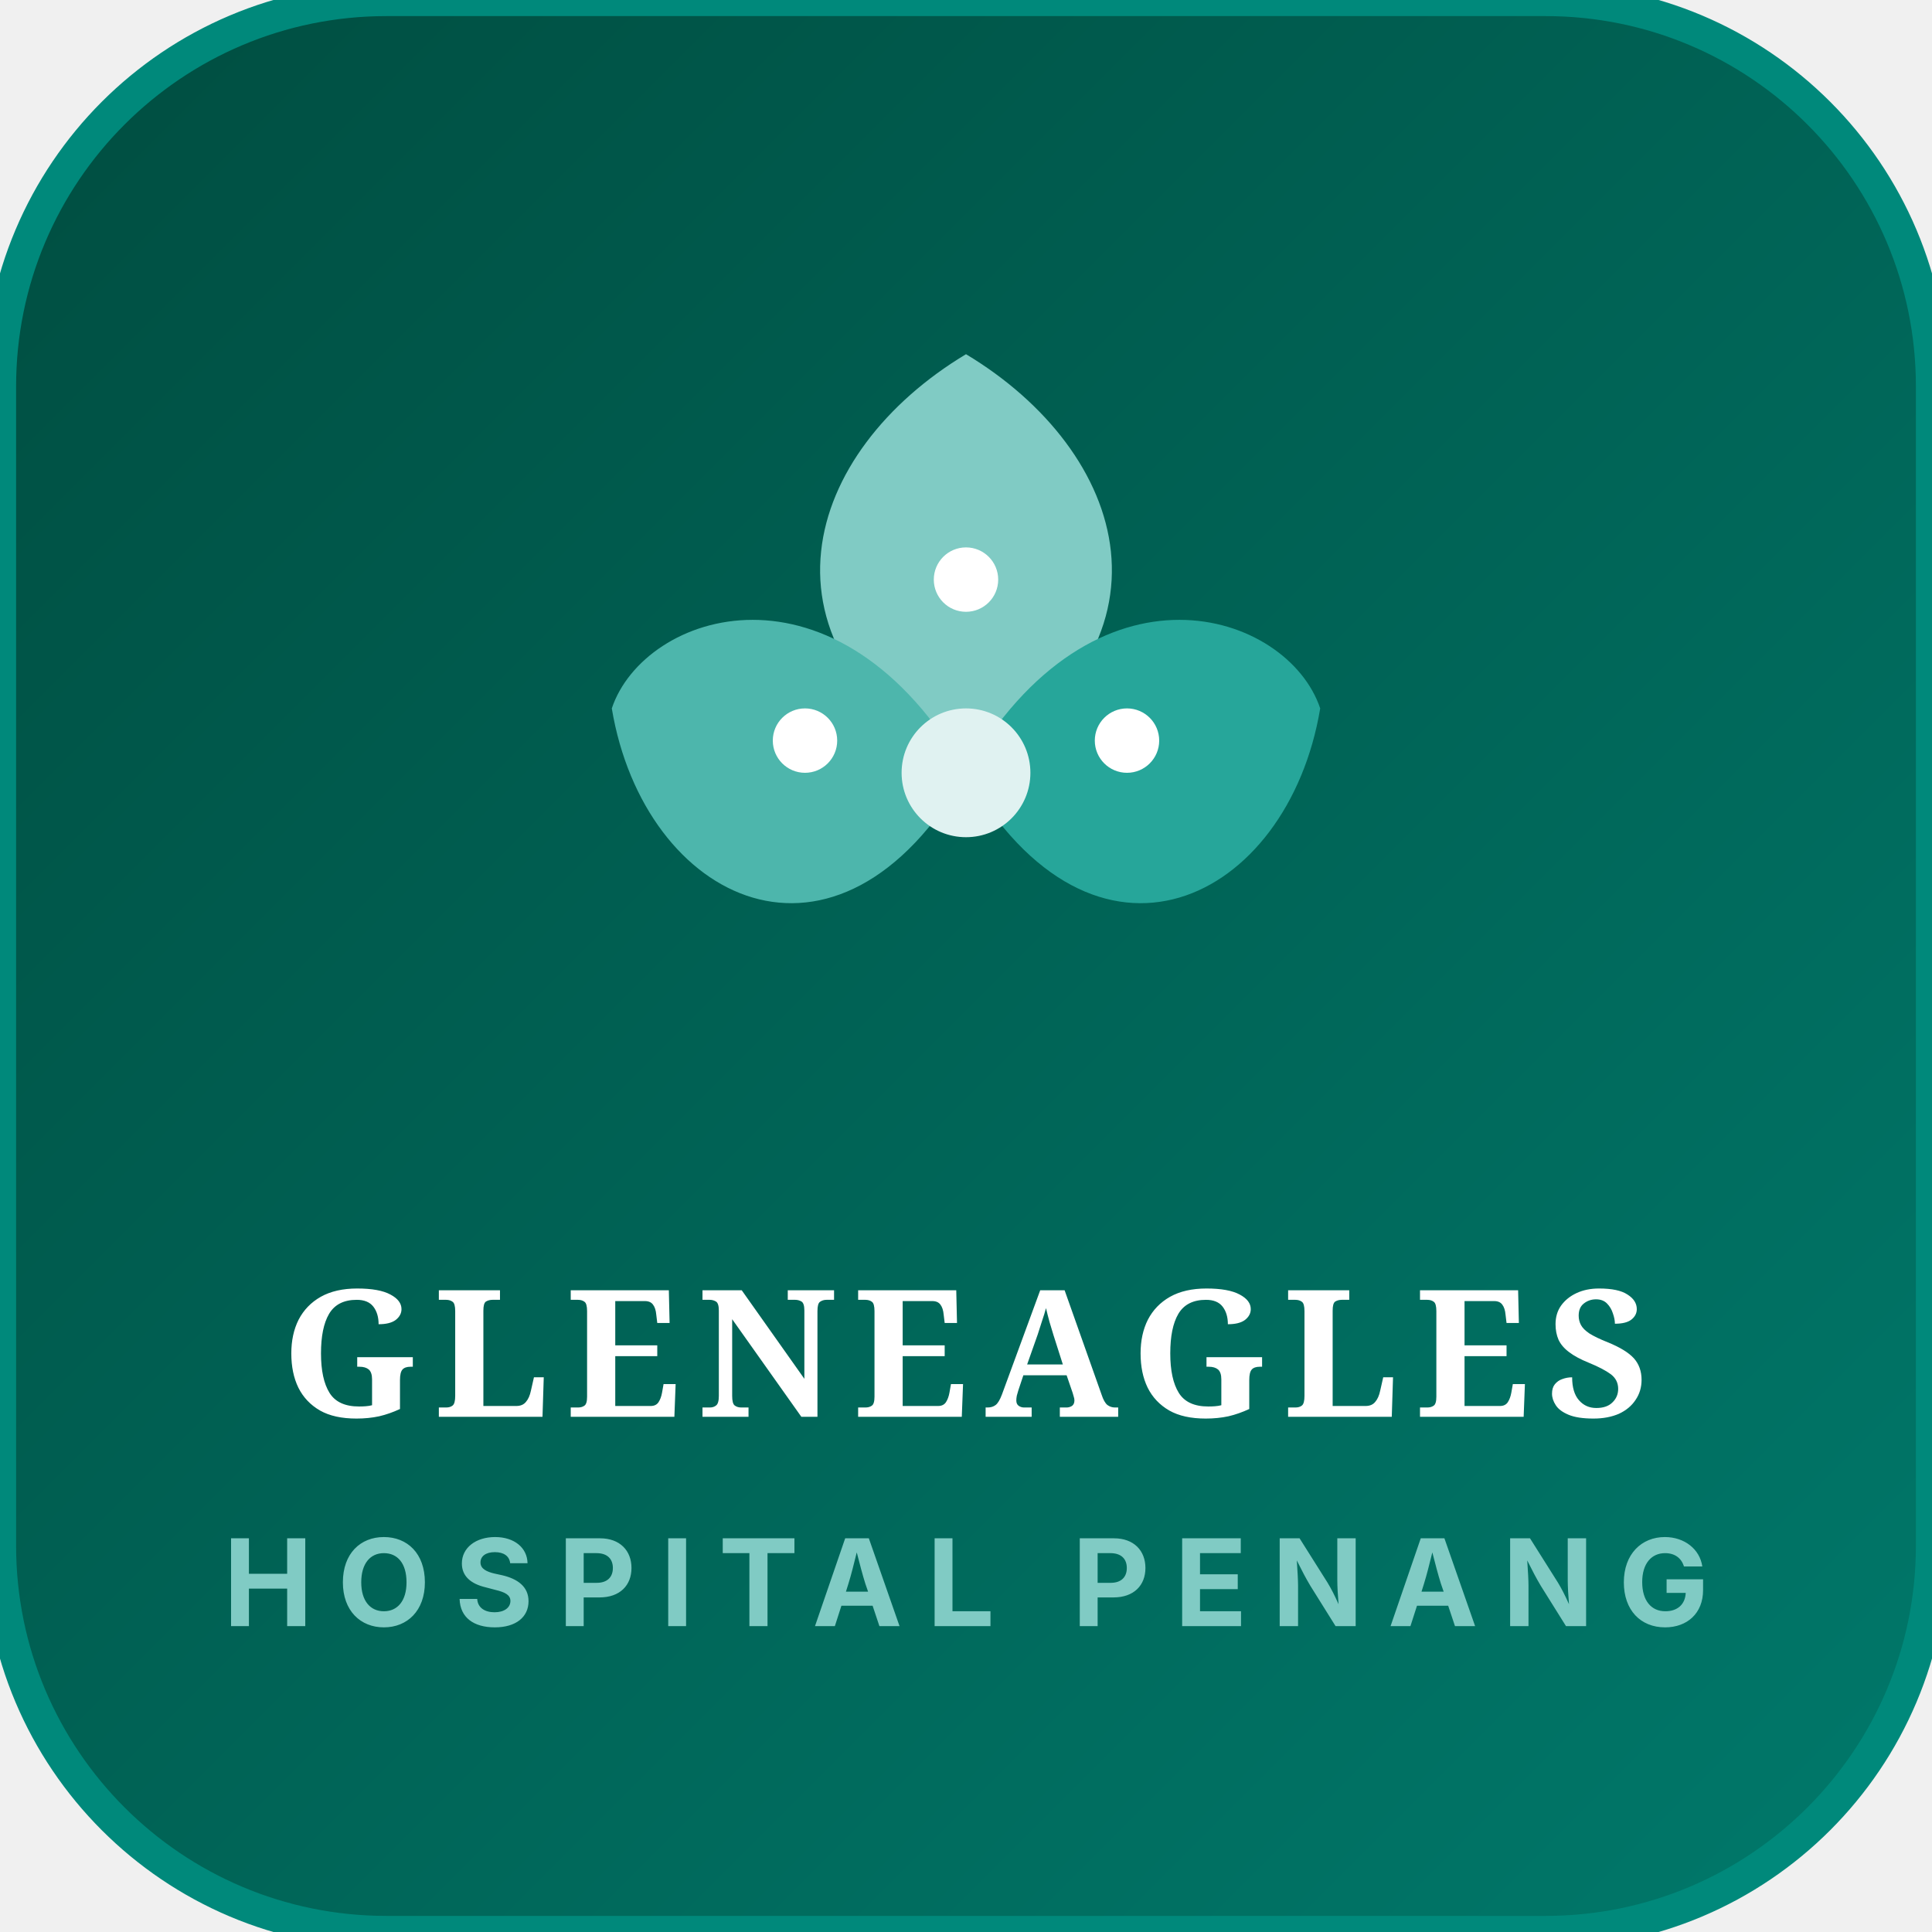
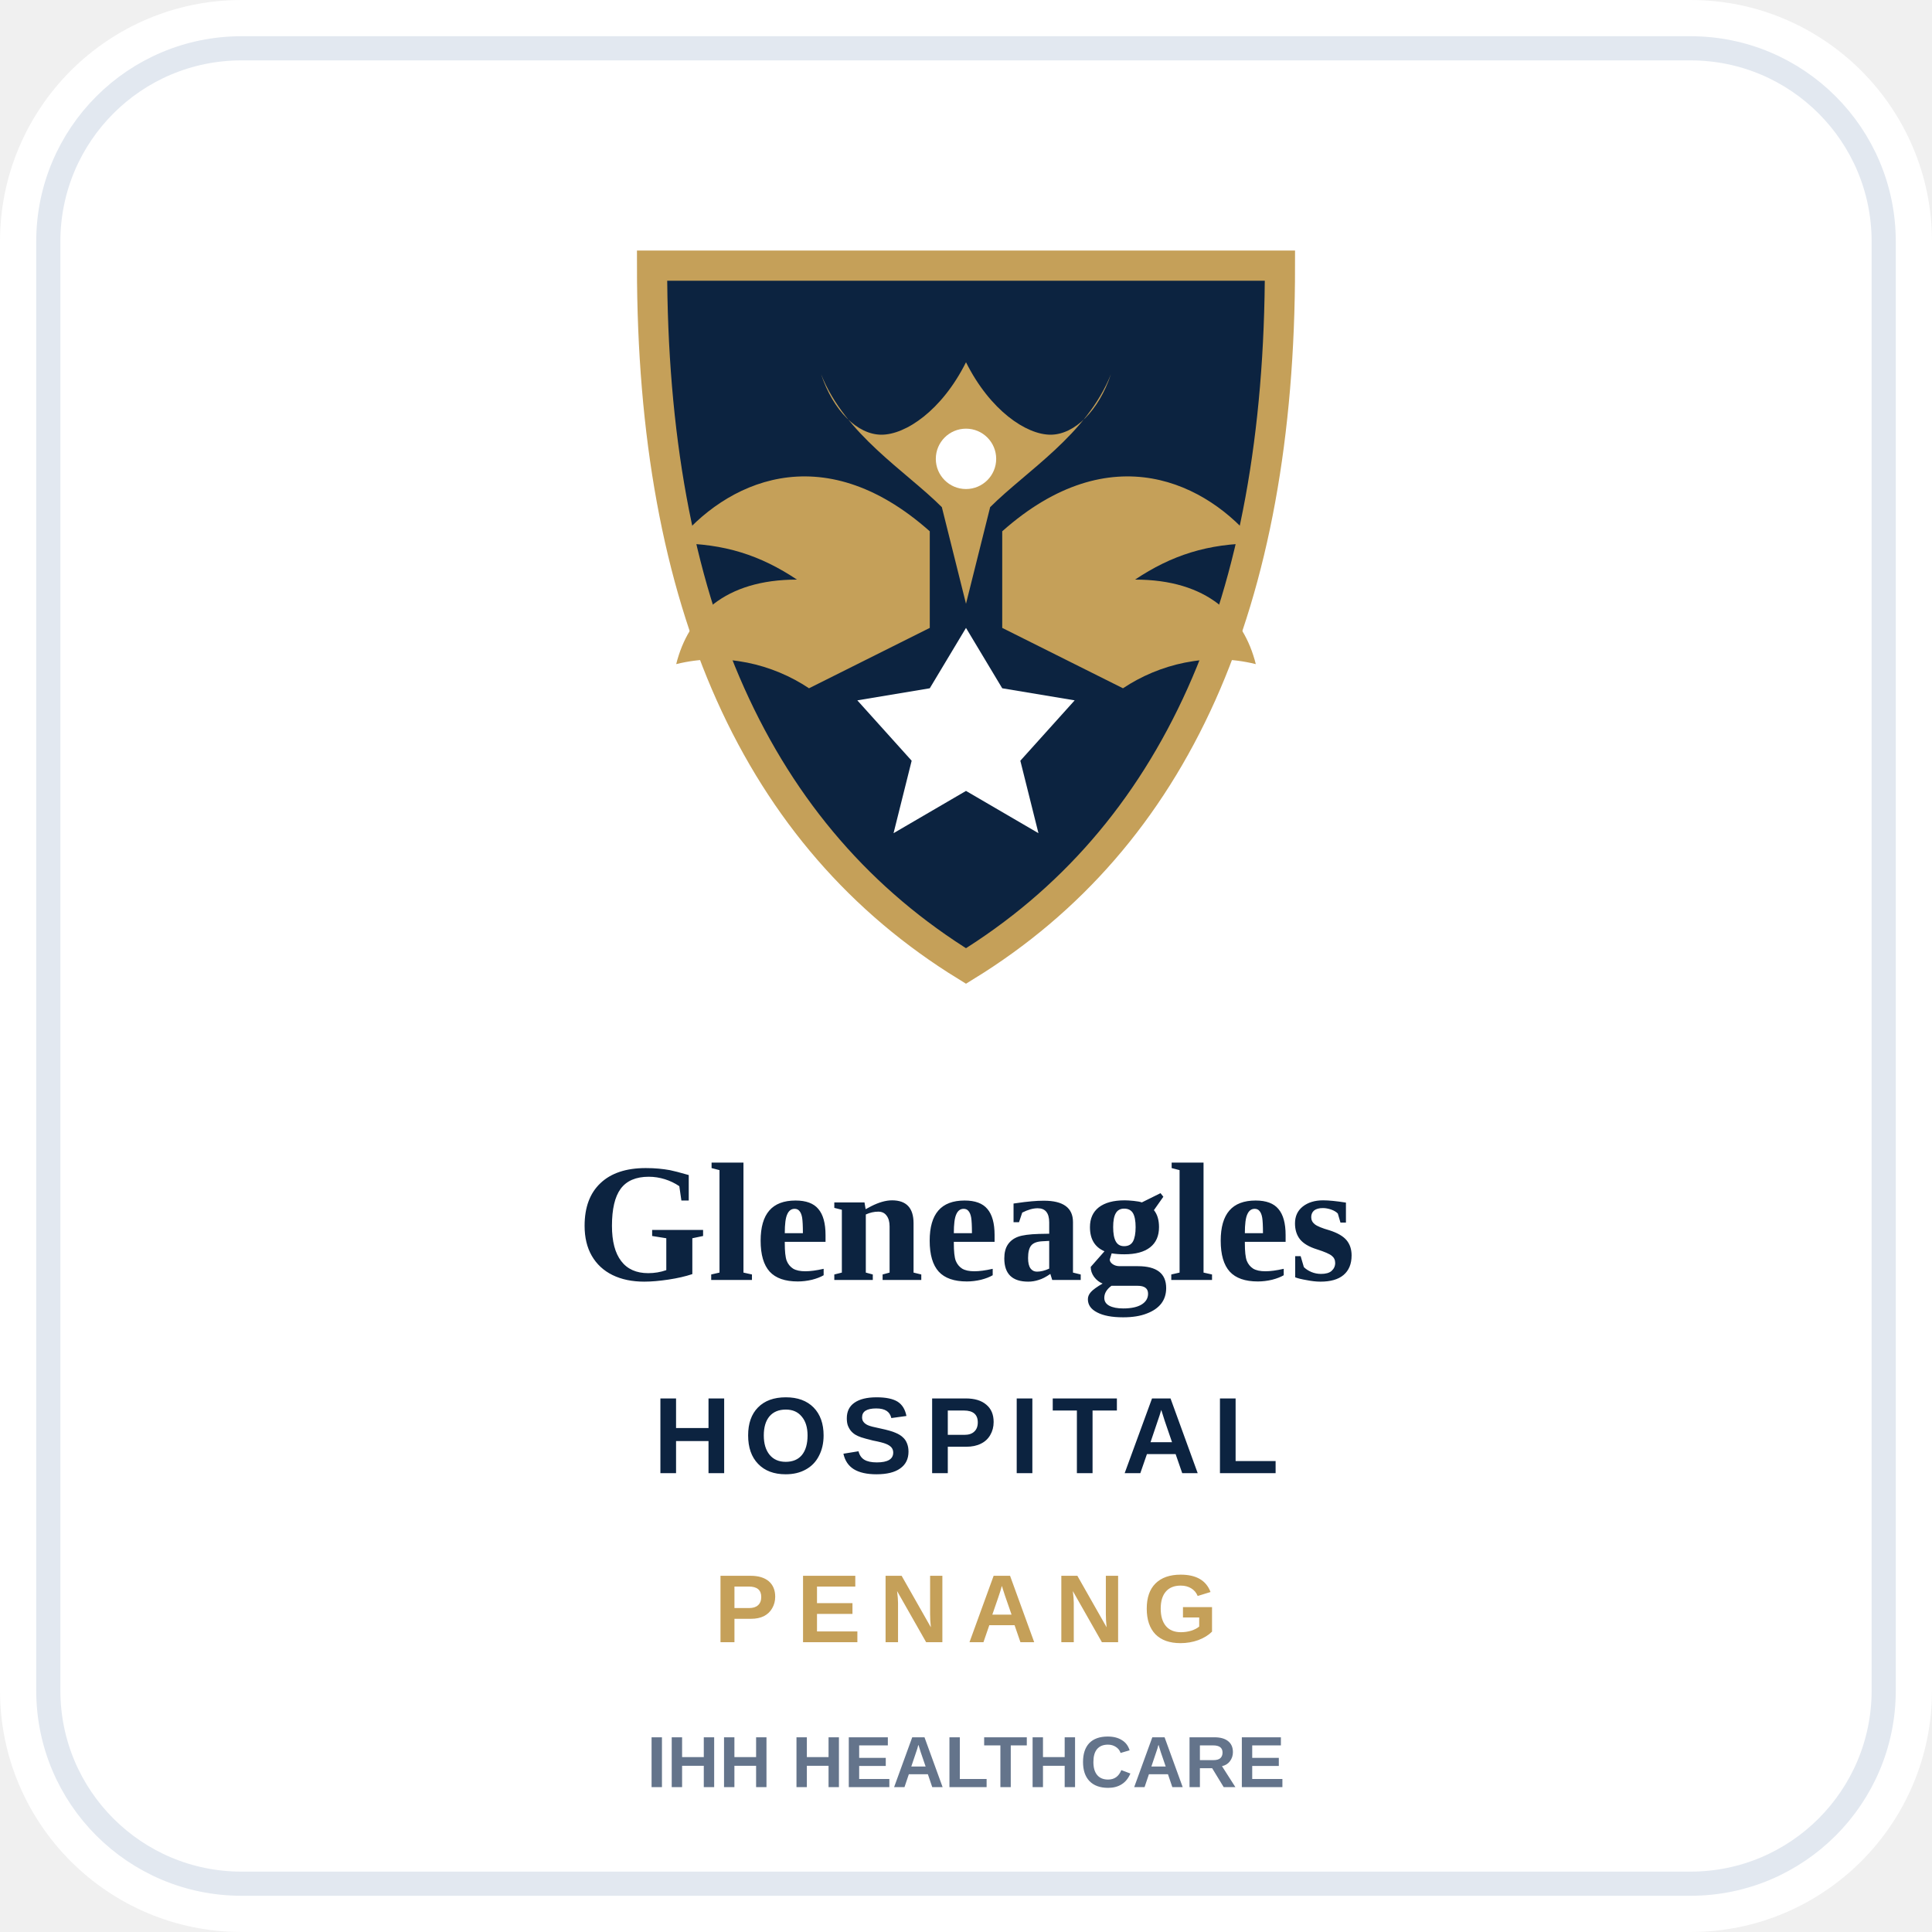
- <svg xmlns="http://www.w3.org/2000/svg" viewBox="0 0 120 120" width="120" height="120">
-   <defs>
-     <linearGradient id="glenGrad" x1="0%" y1="0%" x2="100%" y2="100%">
-       <stop offset="0%" stop-color="#004D40" />
-       <stop offset="100%" stop-color="#00796B" />
-     </linearGradient>
-     <linearGradient id="glenGold" x1="0%" y1="0%" x2="100%" y2="100%">
-       <stop offset="0%" stop-color="#80CBC4" />
-       <stop offset="100%" stop-color="#26A69A" />
-     </linearGradient>
-   </defs>
-   <rect width="120" height="120" rx="24" fill="url(#glenGrad)" stroke="#00897B" stroke-width="2" />
-   <g transform="translate(60, 48)">
-     <path d="M 0 -26 C 10 -20, 14 -8, 0 0 C -14 -8, -10 -20, 0 -26 Z" fill="#80CBC4" />
-     <path d="M -22 -4 C -20 8, -8 14, 0 0 C -8 -14, -20 -10, -22 -4 Z" fill="#4DB6AC" />
-     <path d="M 22 -4 C 20 8, 8 14, 0 0 C 8 -14, 20 -10, 22 -4 Z" fill="#26A69A" />
-     <circle cx="0" cy="0" r="4" fill="#E0F2F1" />
-     <circle cx="0" cy="-12" r="2" fill="#FFF" />
-     <circle cx="-10" cy="-2" r="2" fill="#FFF" />
-     <circle cx="10" cy="-2" r="2" fill="#FFF" />
+ <svg xmlns="http://www.w3.org/2000/svg" viewBox="0 0 160 160" width="160" height="160">
+   <rect width="160" height="160" rx="20" fill="#FFFFFF" />
+   <rect x="4" y="4" width="152" height="152" rx="16" fill="none" stroke="#E2E8F0" stroke-width="2" />
+   <g transform="translate(80, 52)">
+     <path d="M -26 -30 L 26 -30 Q 26 12 0 28 Q -26 12 -26 -30 Z" fill="#0C2340" stroke="#C5A059" stroke-width="2.5" />
+     <path d="M 0 -22 C 2 -18, 5 -16, 7 -16 C 9 -16, 11 -18, 12 -21 C 10 -16, 5 -13, 2 -10 L 0 -2 L -2 -10 C -5 -13, -10 -16, -12 -21 C -11 -18, -9 -16, -7 -16 C -5 -16, -2 -18, 0 -22 Z" fill="#C5A059" />
+     <circle cx="0" cy="-14" r="2.5" fill="#FFFFFF" />
+     <path d="M -3 -8 C -12 -16, -20 -12, -24 -7 C -20 -7, -17 -6, -14 -4 C -20 -4, -23 -1, -24 3 C -20 2, -16 3, -13 5 L -3 0 Z" fill="#C5A059" />
+     <path d="M 3 -8 C 12 -16, 20 -12, 24 -7 C 20 -7, 17 -6, 14 -4 C 20 -4, 23 -1, 24 3 C 20 2, 16 3, 13 5 L 3 0 Z" fill="#C5A059" />
+     <path d="M 0 0 L 3 5 L 9 6 L 4.5 11 L 6 17 L 0 13.5 L -6 17 L -4.5 11 L -9 6 L -3 5 Z" fill="#FFFFFF" />
  </g>
-   <text x="60" y="88" font-family="Georgia, serif" font-size="11" font-weight="bold" fill="#FFFFFF" text-anchor="middle" letter-spacing="1">GLENEAGLES</text>
-   <text x="60" y="101" font-family="system-ui, -apple-system, sans-serif" font-size="7.5" font-weight="700" fill="#80CBC4" text-anchor="middle" letter-spacing="1.5">HOSPITAL PENANG</text>
+   <text x="80" y="106" font-family="'Times New Roman', Georgia, serif" font-size="14" font-weight="bold" fill="#0C2340" text-anchor="middle">Gleneagles</text>
+   <text x="80" y="122" font-family="Arial, sans-serif" font-size="9" font-weight="800" fill="#0C2340" text-anchor="middle" letter-spacing="1">HOSPITAL</text>
+   <text x="80" y="136" font-family="Arial, sans-serif" font-size="8" font-weight="900" fill="#C5A059" text-anchor="middle" letter-spacing="1.5">PENANG</text>
+   <text x="80" y="148" font-family="Arial, sans-serif" font-size="6" font-weight="600" fill="#64748B" text-anchor="middle">IHH HEALTHCARE</text>
</svg>
